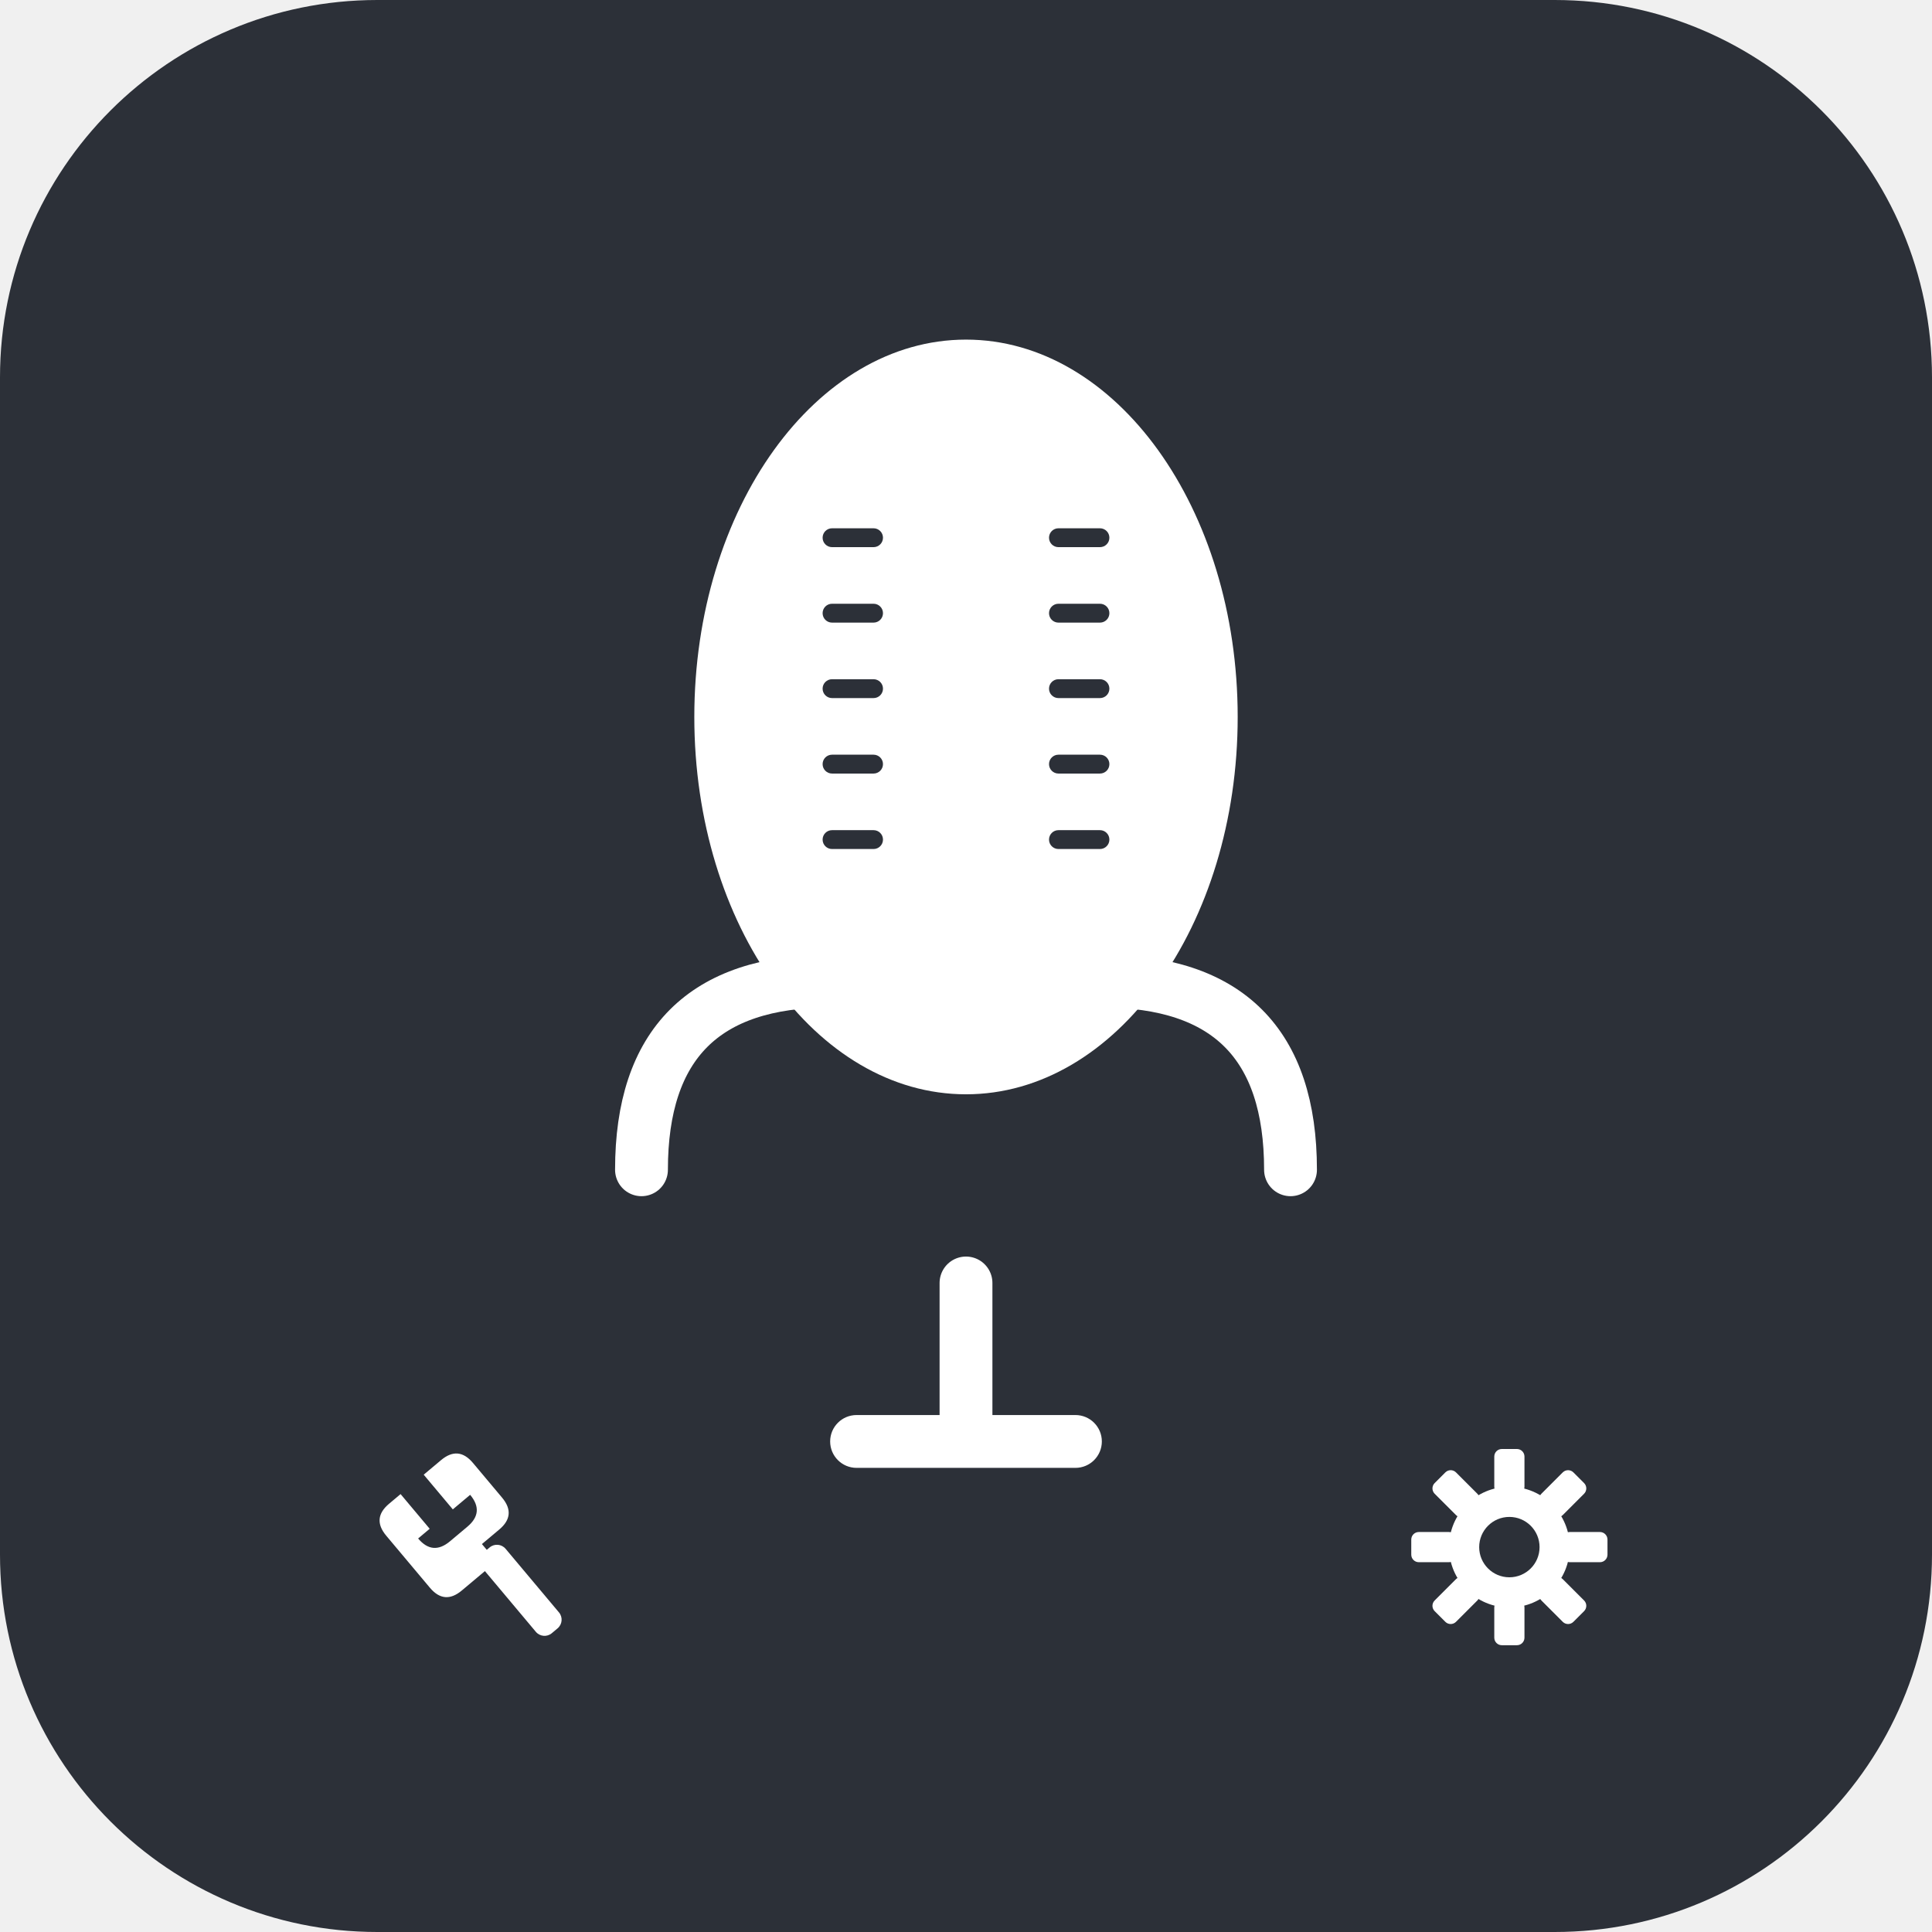
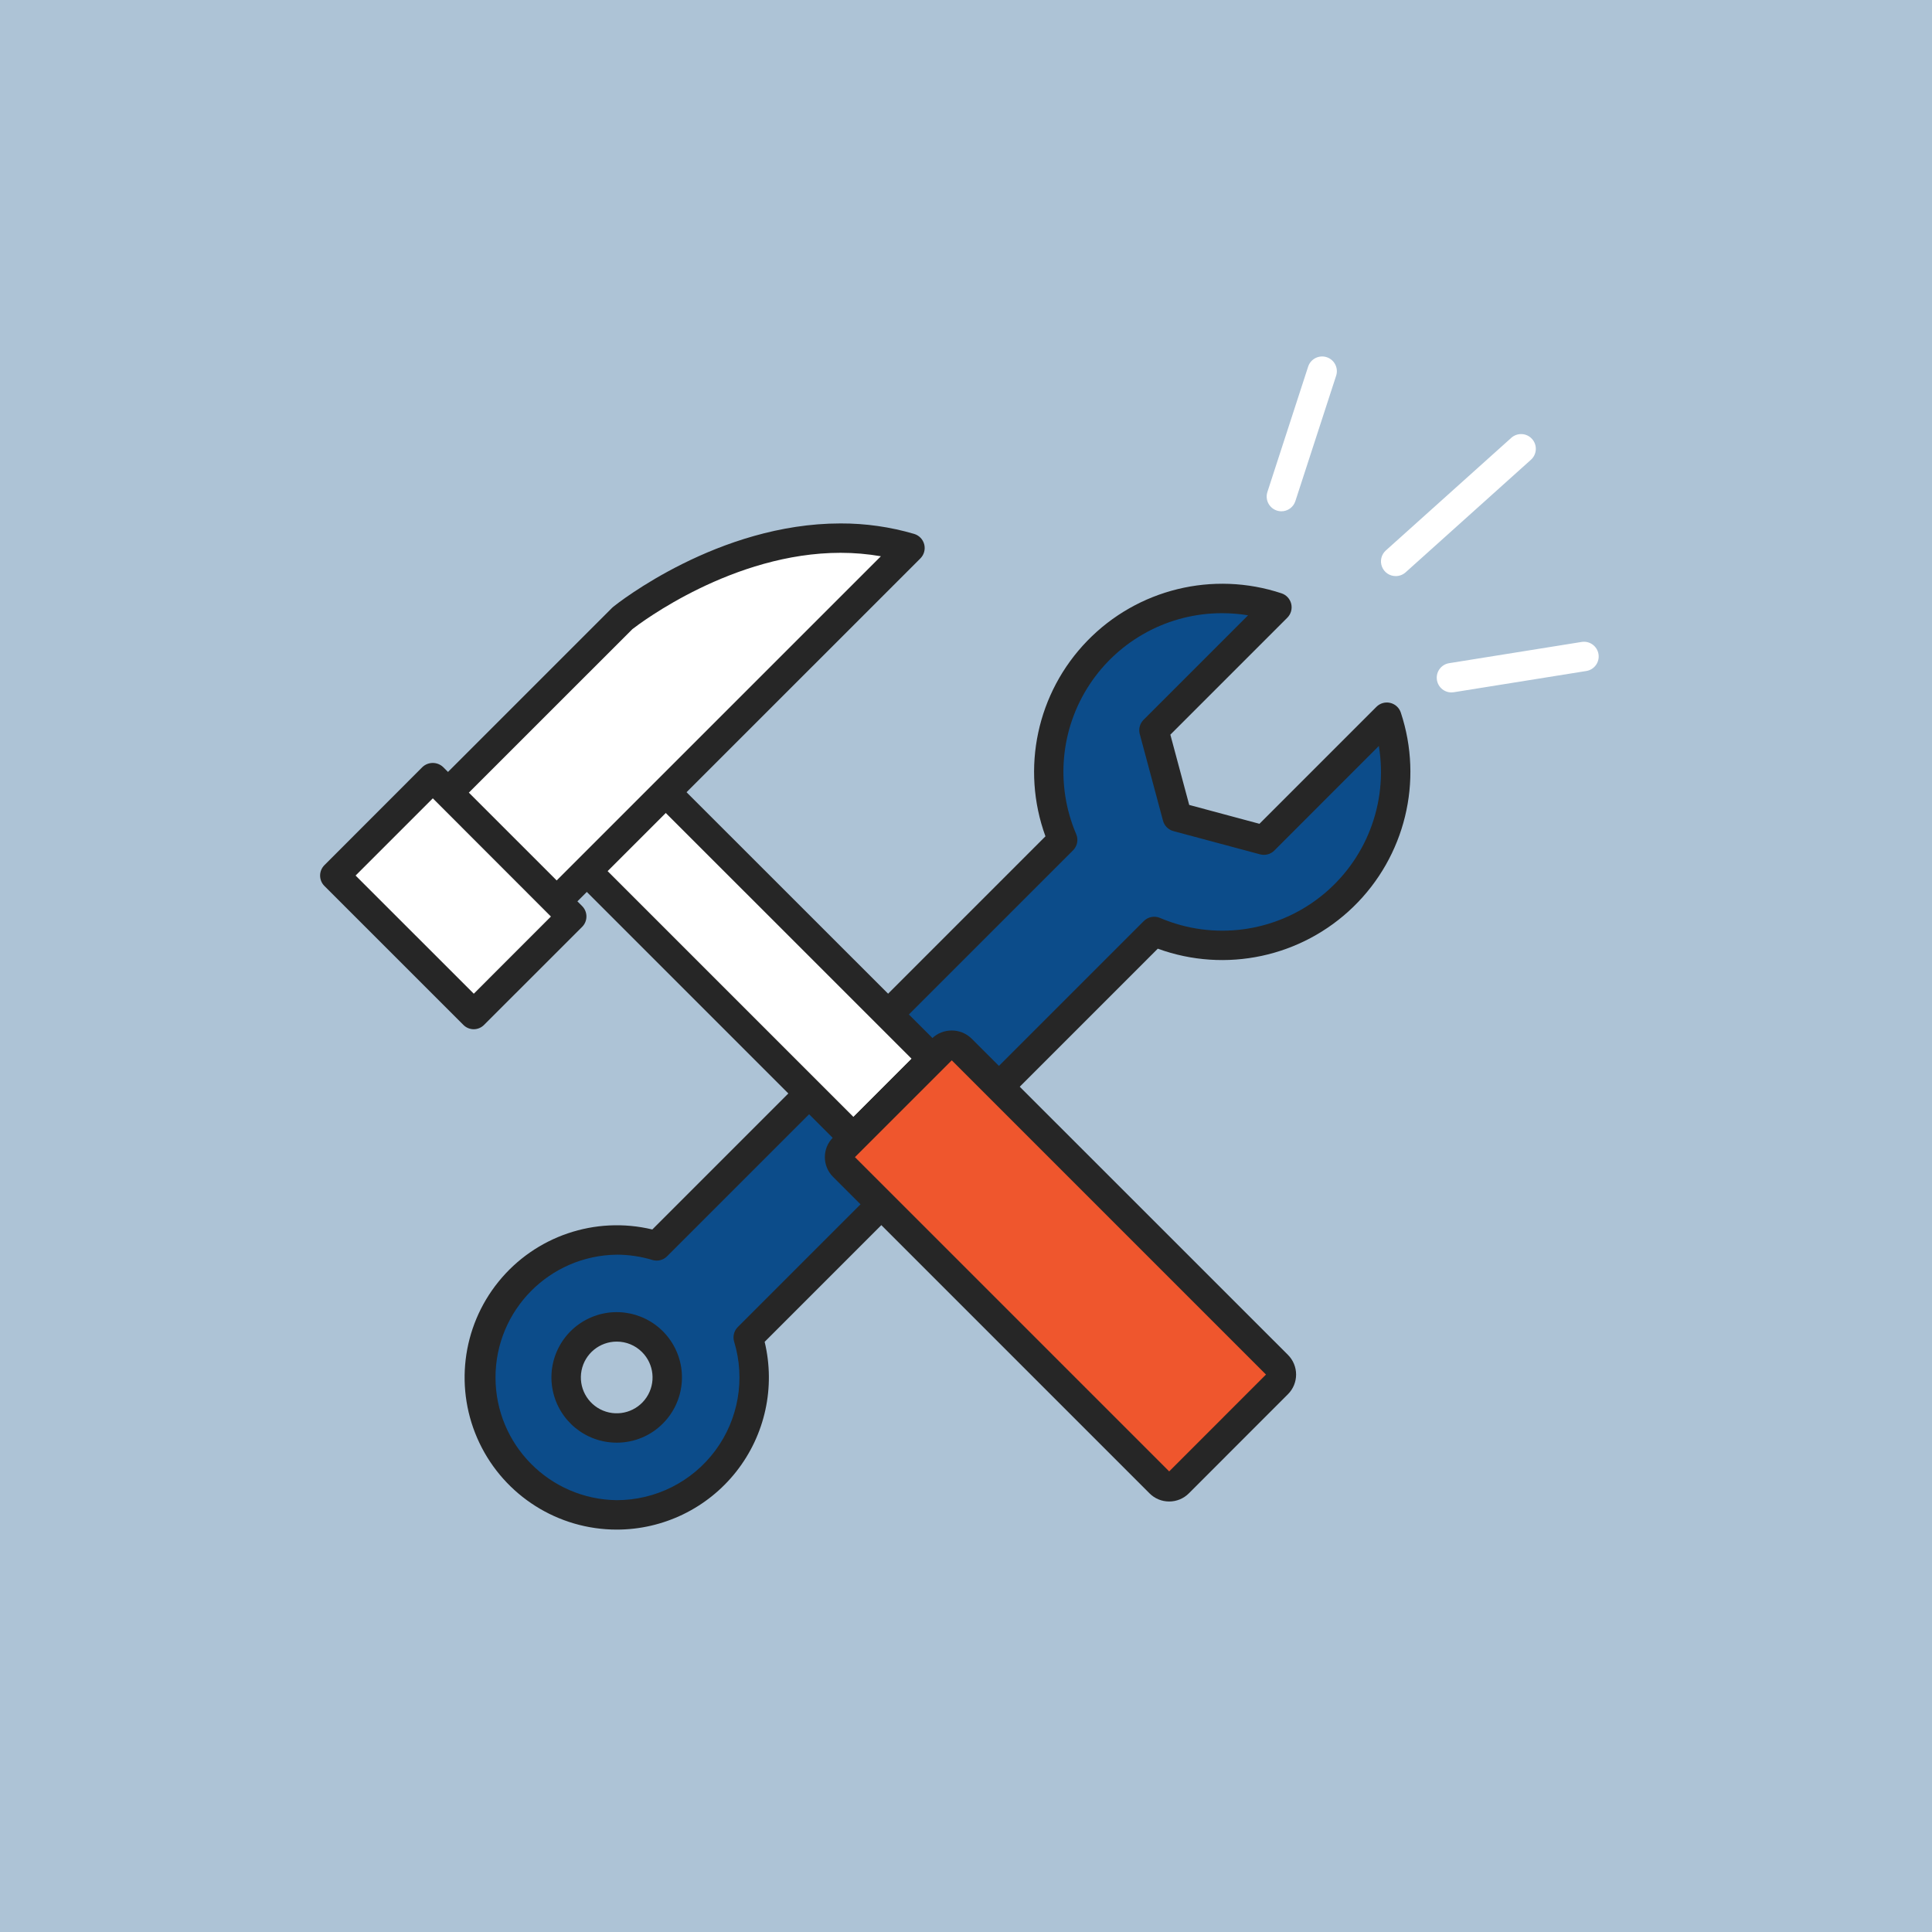
- <svg xmlns="http://www.w3.org/2000/svg" viewBox="0 0 512 512" width="512" height="512">
-   <rect x="0" y="0" width="512" height="512" rx="100" ry="100" fill="#2C3038" />
-   <ellipse cx="256" cy="190" rx="72" ry="100" fill="white" />
-   <rect x="218" y="140" width="16" height="5" rx="2.5" fill="#2C3038" />
-   <rect x="218" y="160" width="16" height="5" rx="2.5" fill="#2C3038" />
-   <rect x="218" y="180" width="16" height="5" rx="2.5" fill="#2C3038" />
-   <rect x="218" y="200" width="16" height="5" rx="2.5" fill="#2C3038" />
-   <rect x="218" y="220" width="16" height="5" rx="2.5" fill="#2C3038" />
-   <rect x="278" y="140" width="16" height="5" rx="2.5" fill="#2C3038" />
-   <rect x="278" y="160" width="16" height="5" rx="2.5" fill="#2C3038" />
-   <rect x="278" y="180" width="16" height="5" rx="2.5" fill="#2C3038" />
-   <rect x="278" y="200" width="16" height="5" rx="2.5" fill="#2C3038" />
-   <rect x="278" y="220" width="16" height="5" rx="2.5" fill="#2C3038" />
-   <path d="M170 310 Q170 260 220 260 L292 260 Q342 260 342 310" fill="none" stroke="white" stroke-width="14" stroke-linecap="round" />
-   <line x1="256" y1="340" x2="256" y2="380" stroke="white" stroke-width="14" stroke-linecap="round" />
-   <rect x="220" y="375" width="72" height="14" rx="7" fill="white" />
-   <g transform="translate(120, 400) rotate(-40)">
-     <path d="M0,-18 L12,-18 Q18,-18 18,-12 L18,6 Q18,12 12,12 L8,12 L8,0 L12,0 Q12,-6 6,-6 L0,-6 Q-6,-6 -6,0 L0,0 L0,12 L-6,12 Q-12,12 -12,6 L-12,-6 Q-12,-12 -6,-12 L0,-12 Z" fill="white" transform="rotate(180)" />
-     <rect x="-4" y="14" width="8" height="28" rx="3" fill="white" />
+ <svg xmlns="http://www.w3.org/2000/svg" height="1024" node-id="1" sillyvg="true" template-height="1024" template-width="1024" version="1.1" viewBox="0 0 1024 1024" width="1024">
+   <defs node-id="21" />
+   <g node-id="53">
+     <path d="M 0.00 0.00 L 1024.00 0.00 L 1024.00 1024.00 L 0.00 1024.00 Z" fill="#adc3d6" fill-rule="nonzero" group-id="1" node-id="24" stroke="none" target-height="1024" target-width="1024" target-x="0" target-y="0" />
  </g>
-   <g transform="translate(400, 410)">
-     <circle cx="0" cy="0" r="16" fill="white" />
-     <circle cx="0" cy="0" r="8" fill="#2C3038" />
-     <rect x="-4" y="-26" width="8" height="12" rx="2" fill="white" />
-     <rect x="-4" y="14" width="8" height="12" rx="2" fill="white" />
-     <rect x="-26" y="-4" width="12" height="8" rx="2" fill="white" />
-     <rect x="14" y="-4" width="12" height="8" rx="2" fill="white" />
-     <rect x="-4" y="-26" width="8" height="12" rx="2" fill="white" transform="rotate(45)" />
-     <rect x="-4" y="14" width="8" height="12" rx="2" fill="white" transform="rotate(45)" />
-     <rect x="-26" y="-4" width="12" height="8" rx="2" fill="white" transform="rotate(45)" />
-     <rect x="14" y="-4" width="12" height="8" rx="2" fill="white" transform="rotate(45)" />
-   </g>
+   <path d="M 396.58 708.87 L 611.75 493.69 C 645.01 507.91 683.52 501.29 710.13 476.79 C 736.74 452.28 746.50 414.45 735.06 380.13 L 669.88 445.30 L 624.00 433.00 L 611.68 387.07 L 676.85 321.90 C 642.53 310.44 604.69 320.18 580.17 346.78 C 555.65 373.39 549.02 411.90 563.24 445.17 L 348.05 660.35 C 316.07 650.63 281.57 663.93 264.38 692.60 C 247.19 721.27 251.72 757.95 275.36 781.59 C 299.00 805.22 335.69 809.74 364.35 792.54 C 393.02 775.35 406.30 740.85 396.58 708.87 Z M 308.00 749.00 C 300.34 741.34 298.04 729.82 302.19 719.81 C 306.33 709.80 316.10 703.28 326.93 703.28 C 337.76 703.28 347.53 709.80 351.67 719.81 C 355.82 729.82 353.52 741.34 345.86 749.00 C 335.40 759.45 318.46 759.45 308.00 749.00 Z" fill="#0c4c8a" fill-rule="nonzero" node-id="27" stroke="none" target-height="499.303" target-width="499.305" target-x="247.193" target-y="310.437" />
+   <path d="M 326.88 810.72 L 326.88 810.72 C 295.79 810.71 267.48 792.83 254.10 764.77 C 240.73 736.71 244.67 703.46 264.24 679.30 C 283.80 655.15 315.51 644.39 345.74 651.65 L 554.11 443.27 C 541.02 407.33 549.64 367.07 576.30 339.64 C 602.95 312.20 642.95 302.43 679.25 314.48 C 681.81 315.33 683.75 317.45 684.38 320.08 C 685.00 322.71 684.22 325.48 682.31 327.39 L 620.31 389.39 L 630.31 426.63 L 667.54 436.63 L 729.54 374.63 C 731.45 372.71 734.22 371.92 736.86 372.55 C 739.49 373.17 741.61 375.12 742.46 377.69 C 754.51 414.00 744.73 453.99 717.29 480.65 C 689.86 507.30 649.59 515.92 613.65 502.82 L 405.28 711.20 C 411.07 735.22 405.52 760.57 390.23 779.98 C 374.94 799.39 351.59 810.72 326.88 810.72 Z M 326.88 665.01 C 291.27 665.45 262.63 694.45 262.63 730.07 C 262.63 765.68 291.27 794.68 326.88 795.12 L 326.88 795.12 C 347.49 795.12 366.88 785.35 379.15 768.79 C 391.42 752.23 395.11 730.84 389.11 711.12 C 388.28 708.37 389.03 705.38 391.06 703.35 L 606.24 488.18 C 608.49 485.93 611.88 485.27 614.81 486.51 C 643.06 498.59 675.65 494.29 699.81 475.31 C 723.97 456.33 735.85 425.69 730.81 395.38 L 675.40 450.82 C 673.43 452.79 670.55 453.55 667.86 452.82 L 621.93 440.50 C 619.24 439.78 617.14 437.68 616.42 434.99 L 604.10 389.07 C 603.37 386.38 604.13 383.50 606.10 381.53 L 661.51 326.12 C 656.94 325.37 652.33 325.00 647.70 325.00 C 619.45 324.99 593.09 339.18 577.53 362.76 C 561.97 386.33 559.30 416.15 570.41 442.12 C 571.66 445.05 571.00 448.44 568.75 450.69 L 353.57 665.86 C 351.54 667.90 348.54 668.65 345.79 667.81 C 339.65 665.95 333.27 665.01 326.85 665.00 Z M 326.88 764.64 C 310.38 764.65 296.17 753.00 292.94 736.81 C 289.71 720.63 298.37 704.42 313.62 698.10 C 328.86 691.78 346.45 697.11 355.62 710.83 C 364.79 724.55 362.99 742.84 351.32 754.51 C 344.85 761.02 336.05 764.66 326.88 764.64 Z M 326.88 711.08 C 317.81 711.08 310.00 717.48 308.23 726.37 C 306.47 735.27 311.23 744.17 319.61 747.64 C 327.99 751.10 337.65 748.16 342.68 740.62 C 347.71 733.07 346.70 723.02 340.28 716.62 C 336.73 713.06 331.91 711.07 326.89 711.08 Z" fill="#262626" fill-rule="nonzero" node-id="29" stroke="none" target-height="508.29" target-width="513.782" target-x="240.728" target-y="302.43" />
+   <path d="M 494.21 561.20 L 452.35 603.05 L 305.50 456.19 L 347.34 414.34 L 494.21 561.20 Z" fill="#ffffff" fill-rule="nonzero" node-id="31" stroke="none" target-height="188.71" target-width="188.71" target-x="305.5" target-y="414.34" />
+   <path d="M 452.35 610.85 C 450.28 610.85 448.30 610.03 446.84 608.57 L 300.00 461.71 C 296.97 458.67 296.97 453.75 300.00 450.71 L 341.84 408.86 C 344.93 405.94 349.75 405.94 352.84 408.86 L 499.72 555.68 C 502.75 558.72 502.75 563.64 499.72 566.68 L 457.87 608.54 C 456.41 610.01 454.42 610.84 452.35 610.85 Z M 316.53 456.19 L 452.35 592.00 L 483.18 561.17 L 347.34 425.37 Z" fill="#262626" fill-rule="nonzero" node-id="33" stroke="none" target-height="204.911" target-width="205.782" target-x="296.969" target-y="405.939" />
+   <path d="M 677.13 723.63 C 679.80 726.35 679.80 730.72 677.13 733.44 L 624.60 786.00 C 621.88 788.68 617.50 788.68 614.78 786.00 L 447.00 618.22 C 444.32 615.50 444.32 611.12 447.00 608.40 L 499.54 555.86 C 502.26 553.18 506.64 553.18 509.36 555.86 Z" fill="#ef562d" fill-rule="nonzero" node-id="35" stroke="none" target-height="235.502" target-width="235.486" target-x="444.319" target-y="553.179" />
+   <path d="M 619.69 795.82 C 615.78 795.83 612.02 794.28 609.26 791.50 L 441.50 623.73 C 435.75 617.97 435.75 608.65 441.50 602.89 L 494.00 550.35 C 499.83 544.79 509.01 544.79 514.84 550.35 L 682.64 718.11 C 685.41 720.87 686.96 724.62 686.96 728.53 C 686.96 732.45 685.41 736.20 682.64 738.96 L 630.11 791.51 C 627.35 794.28 623.60 795.83 619.69 795.82 Z M 453.13 613.31 L 619.69 779.87 L 671.00 728.54 L 504.46 562.00 Z" fill="#262626" fill-rule="nonzero" node-id="37" stroke="none" target-height="251.044" target-width="251.207" target-x="435.753" target-y="544.788" />
+   <path d="M 330.00 327.60 L 237.43 420.16 L 295.00 477.73 L 387.57 385.16 L 482.29 290.44 C 404.80 267.48 330.00 327.60 330.00 327.60 Z" fill="#ffffff" fill-rule="nonzero" node-id="39" stroke="none" target-height="210.25" target-width="244.86" target-x="237.43" target-y="267.48" />
+   <path d="M 295.00 485.52 C 292.93 485.52 290.94 484.70 289.48 483.24 L 231.91 425.67 C 228.88 422.63 228.88 417.71 231.91 414.67 L 324.49 322.10 C 324.69 321.90 324.90 321.71 325.12 321.54 C 327.36 319.74 380.72 277.43 445.51 277.43 C 458.71 277.39 471.84 279.26 484.51 282.98 C 487.15 283.76 489.18 285.87 489.86 288.54 C 490.54 291.21 489.76 294.04 487.81 295.98 L 300.53 483.24 C 299.06 484.71 297.07 485.53 295.00 485.52 Z M 248.45 420.16 L 295.00 466.70 L 466.89 294.83 C 459.84 293.61 452.69 293.00 445.53 293.00 C 388.53 293.00 339.53 330.10 335.21 333.43 Z" fill="#262626" fill-rule="nonzero" node-id="41" stroke="none" target-height="208.133" target-width="261.652" target-x="228.884" target-y="277.395" />
+   <path d="M 303.07 485.78 L 251.12 537.72 L 177.45 464.06 L 229.40 412.11 L 303.07 485.78 Z" fill="#ffffff" fill-rule="nonzero" node-id="43" stroke="none" target-height="125.61" target-width="125.62" target-x="177.45" target-y="412.11" />
+   <path d="M 251.12 545.52 C 249.05 545.52 247.07 544.70 245.61 543.23 L 171.93 469.57 C 168.91 466.53 168.91 461.61 171.93 458.57 L 223.88 406.57 C 226.97 403.65 231.79 403.65 234.88 406.57 L 308.55 480.25 C 311.58 483.29 311.58 488.21 308.55 491.25 L 256.60 543.18 C 255.16 544.66 253.19 545.50 251.12 545.52 Z M 188.47 464.06 L 251.12 526.69 L 292.00 485.78 L 229.40 423.13 Z" fill="#262626" fill-rule="nonzero" node-id="45" stroke="none" target-height="141.876" target-width="142.671" target-x="168.91" target-y="403.649" />
+   <path d="M 679.16 271.00 C 676.67 270.99 674.33 269.79 672.86 267.78 C 671.39 265.76 670.98 263.16 671.74 260.79 L 693.34 194.33 C 694.67 190.23 699.07 187.99 703.17 189.32 C 707.27 190.65 709.51 195.05 708.18 199.15 L 686.57 265.61 C 685.53 268.82 682.54 271.00 679.16 271.00 Z" fill="#ffffff" fill-rule="nonzero" node-id="47" stroke="none" target-height="83.011" target-width="38.533" target-x="670.978" target-y="187.989" />
+   <path d="M 739.75 305.34 C 736.52 305.35 733.62 303.36 732.46 300.34 C 731.30 297.33 732.12 293.91 734.53 291.75 L 801.00 232.07 C 804.21 229.19 809.14 229.45 812.02 232.66 C 814.90 235.87 814.64 240.80 811.43 243.68 L 745.00 303.35 C 743.56 304.64 741.69 305.35 739.75 305.34 Z" fill="#ffffff" fill-rule="nonzero" node-id="49" stroke="none" target-height="76.162" target-width="83.601" target-x="731.3" target-y="229.19" />
+   <path d="M 769.28 367.00 C 765.22 366.99 761.85 363.86 761.53 359.81 C 761.21 355.76 764.05 352.15 768.06 351.50 L 838.46 340.22 C 842.67 339.63 846.57 342.52 847.24 346.71 C 847.91 350.90 845.11 354.86 840.93 355.62 L 770.53 366.90 C 770.12 366.97 769.70 367.00 769.28 367.00 Z" fill="#ffffff" fill-rule="nonzero" node-id="51" stroke="none" target-height="27.369" target-width="86.703" target-x="761.21" target-y="339.632" />
</svg>
